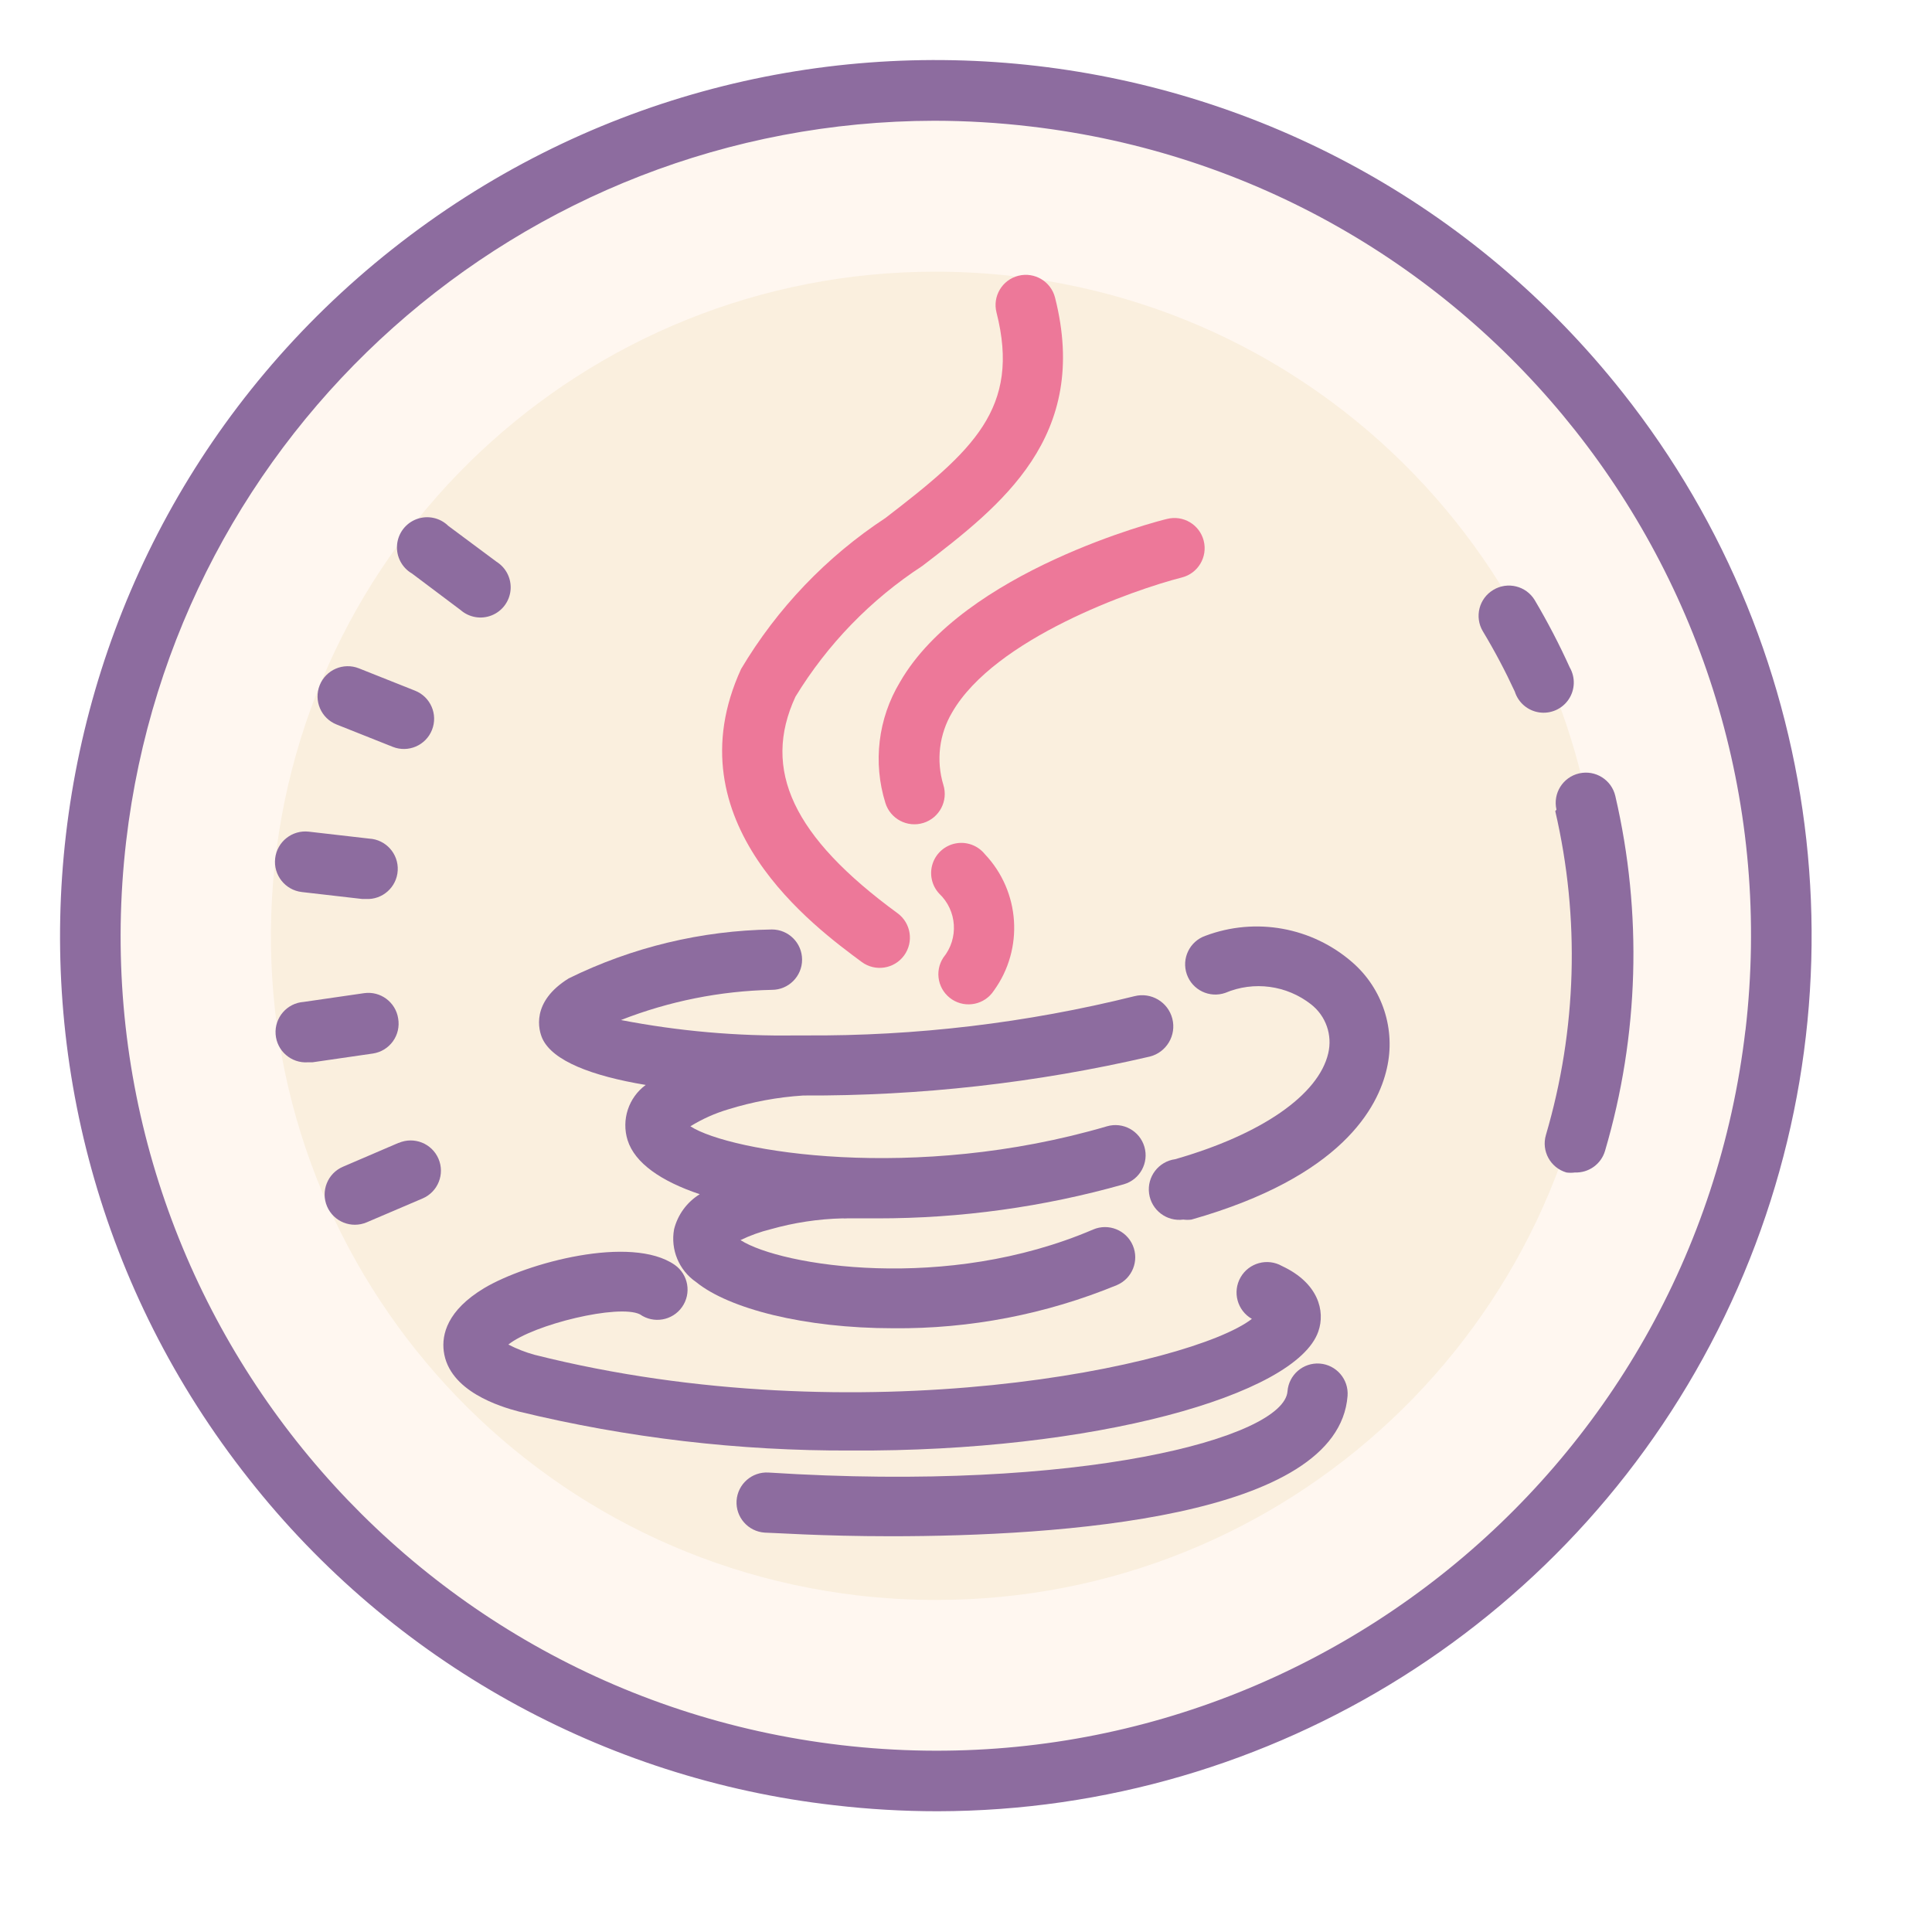
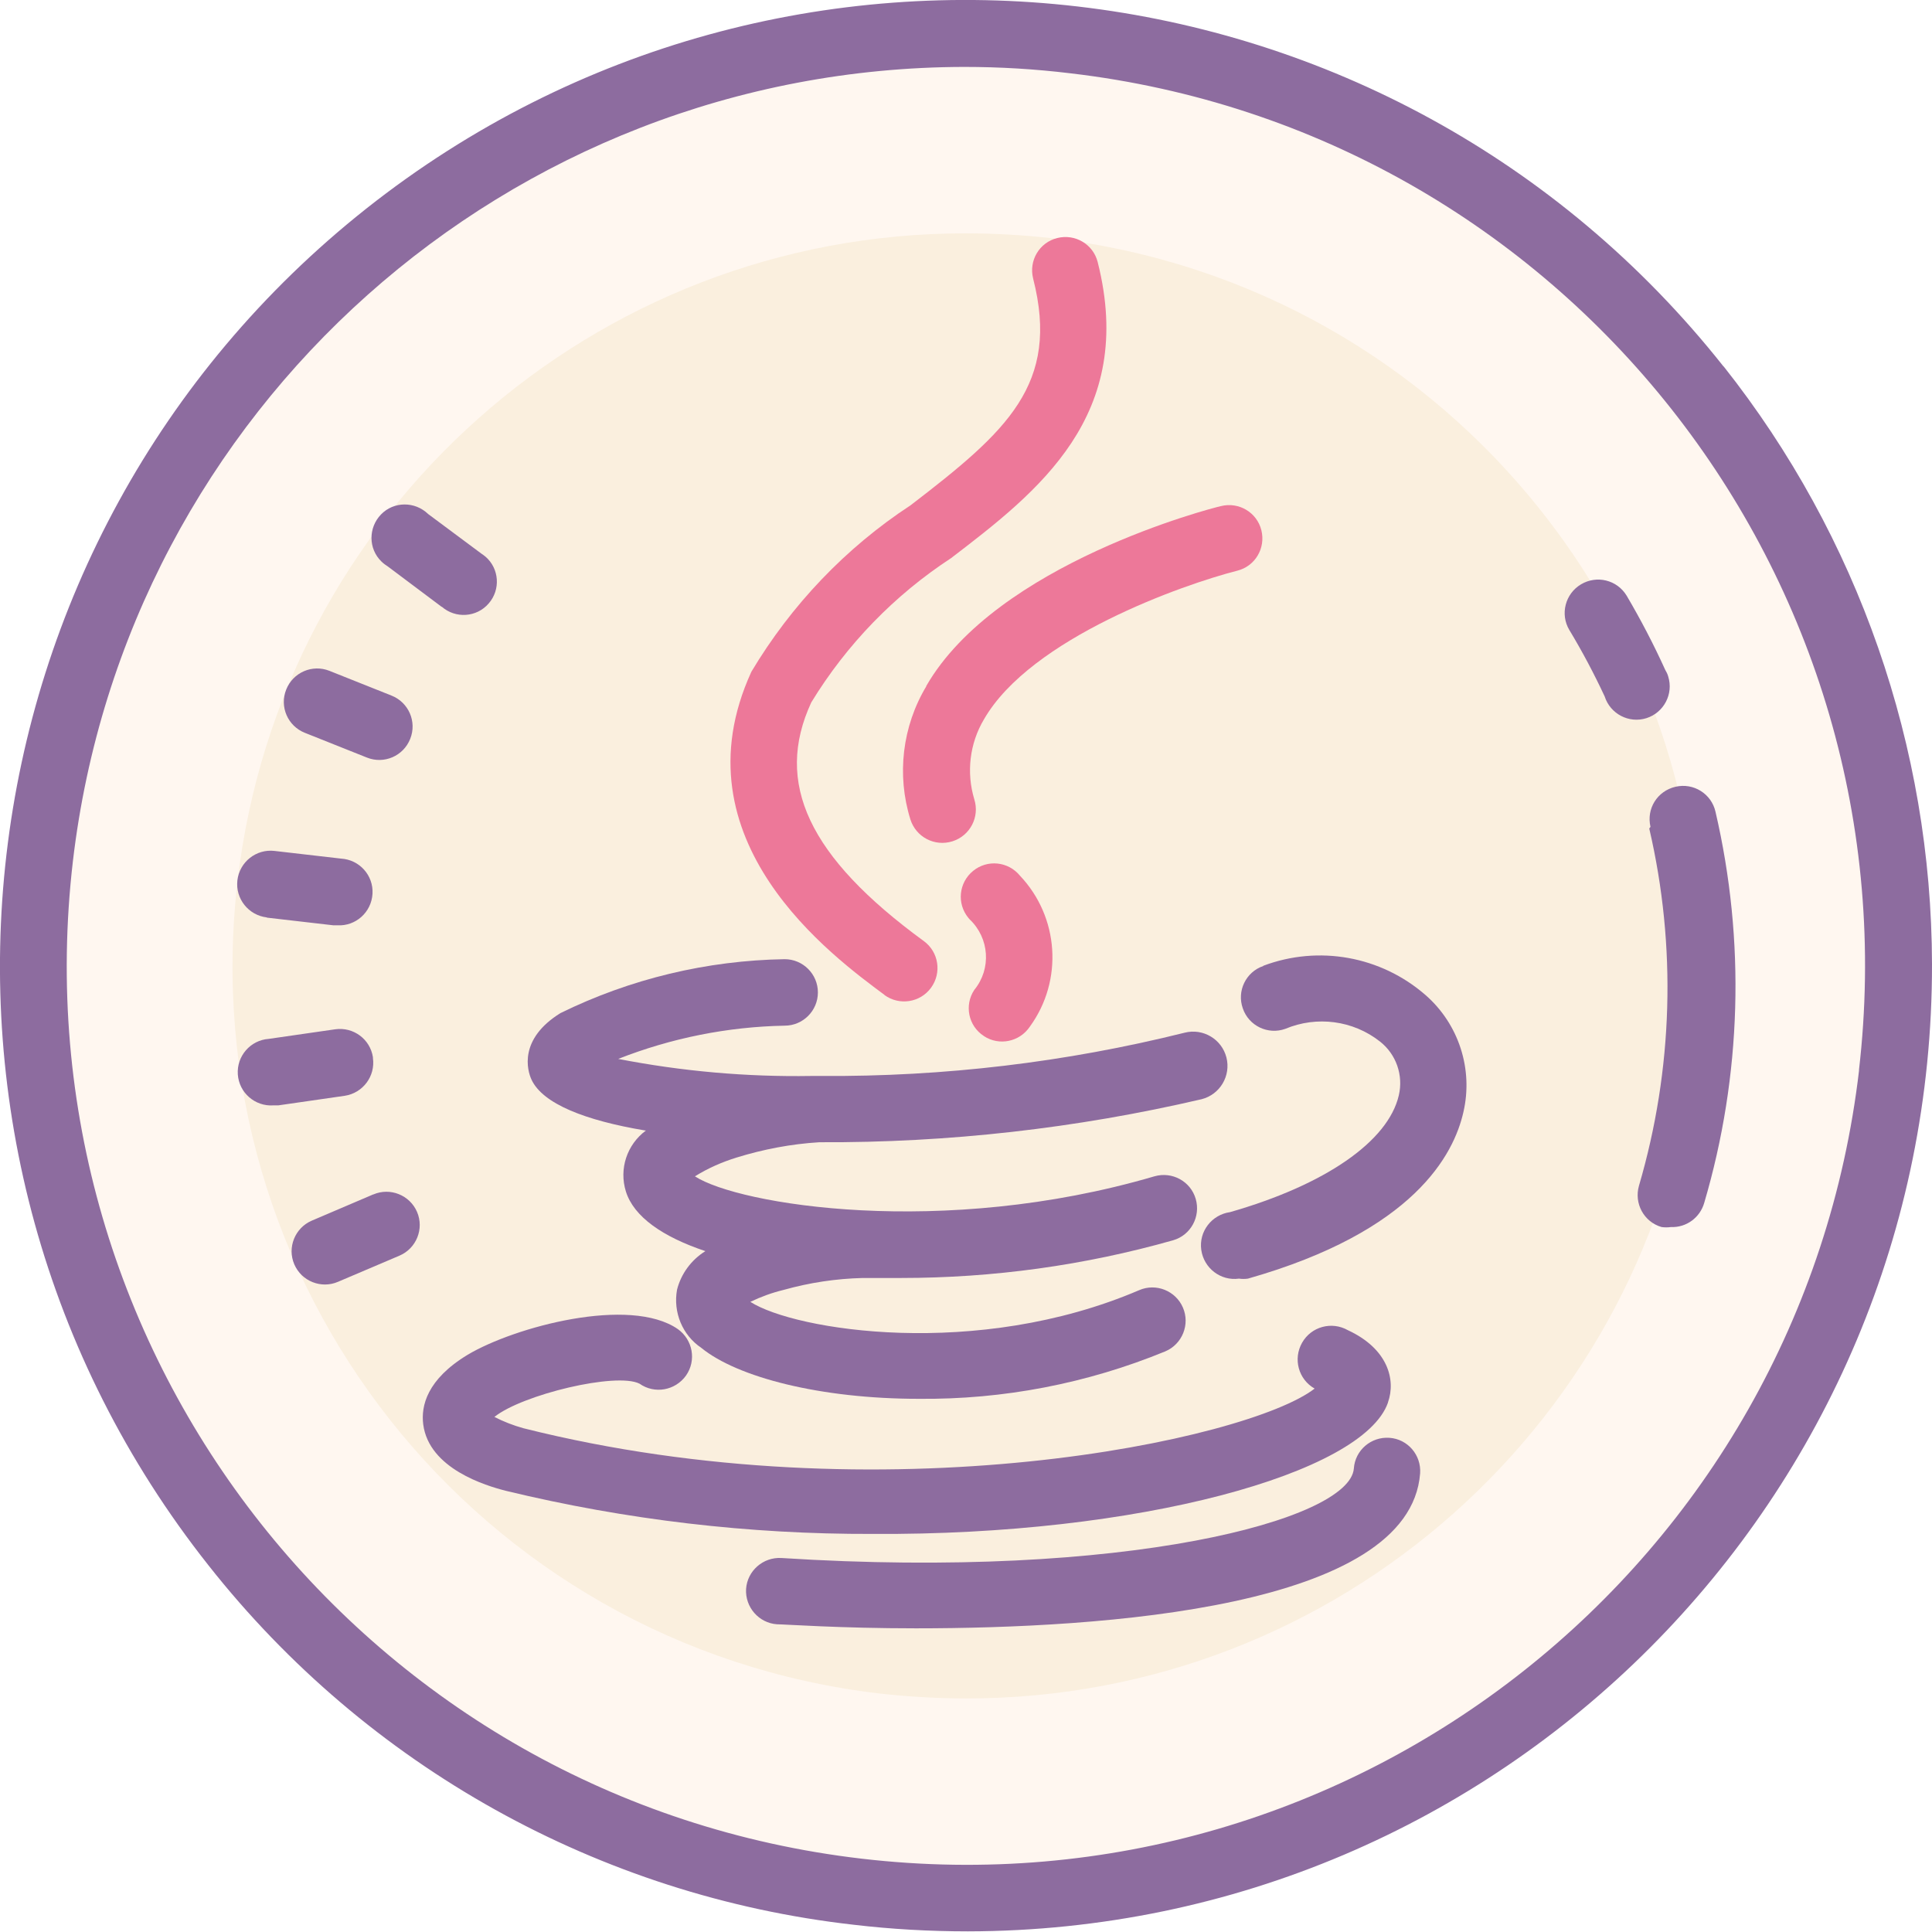
- <svg xmlns="http://www.w3.org/2000/svg" x="0px" y="0px" width="100" height="100" viewBox="0 0 64 64">
-   <path fill="#fff7f0" d="M31 3A28 28 0 1 0 31 59A28 28 0 1 0 31 3Z" transform="rotate(-83.33 31 31)" />
-   <path fill="#faefde" d="M31,53a22.38,22.38,0,0,1-2.59-.15A22,22,0,0,1,31,9a22.38,22.38,0,0,1,2.59.15A22,22,0,0,1,31,53Z" />
-   <path fill="#8d6c9f" d="M53.75,13A29,29,0,1,0,8.25,49,28.81,28.81,0,0,0,27.63,59.8a29.53,29.53,0,0,0,3.43.2A29,29,0,0,0,53.75,13Zm4.07,21.12A27,27,0,0,1,4.18,27.86,27,27,0,0,1,30.95,4a27.39,27.39,0,0,1,3.19.19A27,27,0,0,1,57.82,34.14Z" />
-   <path fill="#8d6c9f" d="M10 29.55l2 .23h.12a1 1 0 0 0 .11-2l-2-.23a1 1 0 1 0-.23 2zM13.19 33.74a1 1 0 0 0-1.13-.84l-2 .29a1 1 0 0 0 .14 2h.15l2-.29A1 1 0 0 0 13.19 33.74zM15.26 20.21a1 1 0 1 0 1.19-1.6l-1.6-1.19A1 1 0 1 0 13.65 19zM13.2 37.86l-1.84.79a1 1 0 1 0 .79 1.84L14 39.7a1 1 0 1 0-.79-1.84zM11.15 24l1.86.74a1 1 0 0 0 .74-1.86l-1.86-.74A1 1 0 0 0 11.15 24zM49.47 19.54a1 1 0 0 0-.35 1.37 20.89 20.89 0 0 1 1.06 2A1 1 0 1 0 52 22.11a23.06 23.06 0 0 0-1.16-2.23A1 1 0 0 0 49.47 19.54zM51.52 26.87a21.1 21.1 0 0 1-.31 10.73 1 1 0 0 0 .68 1.24 1 1 0 0 0 .28 0 1 1 0 0 0 1-.72 23.1 23.1 0 0 0 .34-11.75 1 1 0 0 0-1.95.45z" />
-   <path fill="#ed7899" d="M29.81 22.6a4.92 4.92 0 0 0-.48 4A1 1 0 1 0 31.25 26a3 3 0 0 1 .29-2.4c1.41-2.45 6-4.06 7.61-4.47a1 1 0 0 0-.49-1.94C38.39 17.25 31.93 18.91 29.81 22.6zM31.54 33.11a1 1 0 0 0 1.38-.29 3.55 3.55 0 0 0-.3-4.53 1 1 0 1 0-1.51 1.31 1.56 1.56 0 0 1 .14 2.12A1 1 0 0 0 31.54 33.11z" />
-   <path fill="#8d6c9f" d="M43.67,44.11c.24-.68,0-1.61-1.2-2.17a1,1,0,0,0-1,1.75c-2,1.55-13,3.9-23.76,1.19a4.49,4.49,0,0,1-.87-.34c.84-.67,3.66-1.35,4.36-1a1,1,0,0,0,1.15-1.64c-1.44-1-4.9-.07-6.31.77-1.23.74-1.41,1.54-1.34,2.09.17,1.33,1.88,1.84,2.49,2a45.8,45.8,0,0,0,11,1.29C36.18,48.1,42.93,46.23,43.67,44.11Z" />
-   <path fill="#8d6c9f" d="M21.39,35.94a1.66,1.66,0,0,0-.6,1.83c.24.76,1.11,1.36,2.39,1.79a1.91,1.91,0,0,0-.85,1.16,1.74,1.74,0,0,0,.73,1.75c1.08.88,3.58,1.53,6.53,1.53A19,19,0,0,0,37,42.57a1,1,0,0,0-.79-1.84c-4.88,2.09-10.34,1.21-11.68.35a5.14,5.14,0,0,1,1-.36,9.59,9.59,0,0,1,2.38-.36,1,1,0,0,0,.15,0l1,0a29.89,29.89,0,0,0,8.17-1.13,1,1,0,0,0-.56-1.92c-6.37,1.87-12.49.85-13.8,0a5.21,5.21,0,0,1,1.25-.56,10.63,10.63,0,0,1,2.49-.46h0A49.7,49.7,0,0,0,38.09,35,1,1,0,0,0,37.58,33,44,44,0,0,1,26.66,34.3l-.07,0h-.23a28.28,28.28,0,0,1-5.79-.51,14.56,14.56,0,0,1,5-1,1,1,0,0,0,0-2,15.78,15.78,0,0,0-6.73,1.62c-1.26.78-1,1.72-.87,2C18.31,35.14,19.59,35.64,21.39,35.94Z" />
-   <path fill="#8d6c9f" d="M39.93,31a1,1,0,1,0,.66,1.89,2.82,2.82,0,0,1,2.84.38A1.59,1.59,0,0,1,44,34.89c-.32,1.38-2.21,2.69-5.07,3.51a1,1,0,0,0,.27,2,1,1,0,0,0,.27,0c5-1.42,6.18-3.73,6.47-5a3.59,3.59,0,0,0-1.14-3.52A4.82,4.82,0,0,0,39.93,31Z" />
-   <path fill="#ed7899" d="M28.55,31.87a1,1,0,1,0,1.18-1.62c-3.46-2.53-4.5-4.75-3.38-7.17a13.67,13.67,0,0,1,4.2-4.33c2.61-2,5.57-4.28,4.4-8.89a1,1,0,0,0-1.94.49c.81,3.18-.79,4.59-3.68,6.81a15.42,15.42,0,0,0-4.78,5C22.22,27.24,27,30.72,28.55,31.87Z" />
-   <path fill="#8d6c9f" d="M43.72,45.17a1,1,0,0,0-1.07.92c-.12,1.54-6.87,3.35-17.19,2.69a1,1,0,0,0-1.06.93,1,1,0,0,0,.93,1.06c.22,0,1.89.12,4.17.12,5.59,0,14.83-.61,15.14-4.65A1,1,0,0,0,43.72,45.17Z" />
+ <svg xmlns="http://www.w3.org/2000/svg" id="Layer_1" data-name="Layer 1" viewBox="0 0 90.66 90.64">
+   <defs>
+     <style>
+       .cls-1 {
+         fill: #ed7899;
+       }
+ 
+       .cls-2 {
+         fill: #fff7f0;
+       }
+ 
+       .cls-3 {
+         fill: #faefde;
+       }
+ 
+       .cls-4 {
+         fill: #8d6c9f;
+       }
+     </style>
+   </defs>
+   <path class="cls-2" d="M1.88,40.25c-2.81,24,14.37,45.73,38.37,48.54,24,2.81,45.73-14.37,48.54-38.37C91.59,26.41,74.41,4.68,50.41,1.88S4.68,16.25,1.88,40.25Z" />
+   <path class="cls-3" d="M45.33,79.7c-1.35,0-2.7-.08-4.05-.23-18.86-2.21-32.35-19.29-30.13-38.15C13.18,23.99,27.88,10.93,45.33,10.95c1.35,0,2.7,.08,4.05,.23,18.86,2.21,32.35,19.29,30.13,38.15-2.03,17.33-16.73,30.39-34.18,30.37Z" />
+   <path class="cls-4" d="M80.88,17.2C65.34-2.43,36.84-5.75,17.2,9.78-2.43,25.32-5.75,53.82,9.78,73.45c7.44,9.44,18.34,15.52,30.28,16.87,1.78,.21,3.57,.31,5.36,.31,25.03-.04,45.28-20.36,45.24-45.39-.02-10.18-3.46-20.07-9.78-28.05Zm6.36,33c-2.7,23.14-23.65,39.72-46.8,37.02C17.29,84.52,.72,63.57,3.42,40.42,5.91,19.19,23.88,3.18,45.25,3.14c1.67,0,3.33,.1,4.98,.3,23.14,2.71,39.7,23.66,37,46.8v-.03Z" />
+   <path class="cls-4" d="M12.52,43.06l3.12,.36h.19c.86,.05,1.6-.61,1.65-1.48,.05-.86-.61-1.6-1.48-1.65h0l-3.12-.36c-.86-.1-1.64,.52-1.74,1.38s.52,1.64,1.38,1.74Zm4.98,6.55c-.13-.85-.92-1.43-1.77-1.31l-3.12,.45c-.86,.06-1.51,.81-1.45,1.67,.06,.86,.81,1.51,1.67,1.45h.23l3.12-.45c.85-.13,1.44-.92,1.32-1.77,0-.01,0-.03,0-.04Zm3.23-21.14c.65,.57,1.64,.5,2.2-.15,.57-.65,.5-1.64-.15-2.2-.06-.05-.13-.1-.19-.14l-2.5-1.86c-.62-.6-1.61-.6-2.21,.02-.6,.62-.6,1.61,.02,2.21,.09,.09,.2,.17,.31,.24l2.52,1.89Zm-3.22,27.58l-2.88,1.23c-.79,.34-1.16,1.26-.82,2.05,.34,.79,1.26,1.16,2.05,.82l2.89-1.23c.79-.34,1.16-1.26,.82-2.05-.34-.79-1.26-1.16-2.05-.82h-.02Zm-3.2-21.66l2.91,1.16c.8,.32,1.71-.07,2.03-.88,.32-.8-.07-1.71-.88-2.03h0l-2.91-1.16c-.8-.32-1.71,.07-2.03,.88-.32,.8,.07,1.71,.88,2.03Zm59.88-6.97c-.74,.44-.99,1.4-.55,2.14,.61,1.01,1.16,2.05,1.66,3.12,.26,.82,1.14,1.28,1.96,1.02s1.28-1.14,1.02-1.96c-.03-.11-.08-.21-.14-.31-.54-1.19-1.15-2.36-1.81-3.48-.45-.74-1.4-.97-2.14-.53Zm3.2,11.45c1.29,5.54,1.12,11.31-.48,16.77-.24,.83,.23,1.7,1.06,1.94h0c.15,.02,.29,.02,.44,0,.72,.03,1.36-.44,1.56-1.13,1.76-5.97,1.94-12.3,.53-18.36-.19-.84-1.03-1.37-1.88-1.17s-1.37,1.03-1.17,1.88l-.06,.08Z" />
+   <path class="cls-1" d="M43.47,32.2c-1.13,1.88-1.4,4.16-.75,6.25,.26,.83,1.14,1.29,1.97,1.03s1.29-1.14,1.03-1.97c-.38-1.26-.22-2.62,.45-3.75,2.2-3.83,9.38-6.34,11.89-6.98,.84-.21,1.34-1.06,1.13-1.9-.21-.84-1.06-1.34-1.9-1.13-.42,.09-10.52,2.69-13.83,8.45Zm2.7,16.42c.72,.47,1.68,.27,2.16-.45,1.57-2.16,1.37-5.14-.47-7.08-.55-.67-1.53-.77-2.2-.22s-.77,1.53-.22,2.2c.02,.02,.04,.05,.06,.07,.93,.88,1.03,2.32,.22,3.31-.48,.72-.28,1.69,.44,2.16,0,0,0,0,.01,0Z" />
+   <path class="cls-4" d="M65.13,65.81c.38-1.06,0-2.52-1.88-3.39-.76-.43-1.72-.17-2.15,.59s-.17,1.72,.59,2.15c-3.12,2.42-20.31,6.09-37.13,1.86-.47-.13-.93-.31-1.36-.53,1.31-1.05,5.72-2.11,6.81-1.56,.71,.5,1.68,.32,2.18-.38,.5-.71,.32-1.68-.38-2.18h0c-2.25-1.56-7.66-.11-9.86,1.2-1.92,1.16-2.2,2.41-2.09,3.27,.27,2.08,2.94,2.88,3.89,3.12,5.63,1.36,11.4,2.04,17.19,2.02,12.48,.08,23.03-2.84,24.19-6.16Z" />
+   <path class="cls-4" d="M30.31,53.05c-.89,.66-1.27,1.8-.94,2.86,.37,1.19,1.73,2.13,3.73,2.8-.66,.41-1.14,1.06-1.33,1.81-.19,1.06,.25,2.13,1.14,2.73,1.69,1.38,5.59,2.39,10.2,2.39,3.97,.04,7.91-.72,11.58-2.23,.79-.34,1.16-1.26,.82-2.05-.34-.79-1.26-1.16-2.05-.82-7.63,3.27-16.16,1.89-18.25,.55,.5-.24,1.02-.43,1.56-.56,1.21-.34,2.46-.53,3.72-.56,.08,0,.16,0,.23,0h1.56c4.32,0,8.61-.59,12.77-1.77,.83-.24,1.3-1.11,1.06-1.94-.24-.83-1.11-1.3-1.94-1.06-9.95,2.92-19.52,1.33-21.56,0,.61-.38,1.27-.67,1.95-.88,1.26-.39,2.57-.64,3.89-.72h0c6.04,.03,12.06-.65,17.94-2.02,.86-.22,1.38-1.1,1.16-1.96-.22-.86-1.1-1.38-1.96-1.16-5.58,1.39-11.31,2.07-17.06,2.03h-.47c-3.03,.05-6.07-.22-9.05-.8,2.49-.98,5.14-1.51,7.81-1.56,.86,0,1.56-.7,1.56-1.56s-.7-1.56-1.56-1.56c-3.65,.06-7.24,.92-10.52,2.53-1.97,1.22-1.56,2.69-1.36,3.12,.53,1.14,2.53,1.92,5.34,2.39Z" />
+   <path class="cls-4" d="M59.28,45.33c-.82,.28-1.25,1.18-.96,1.99,.28,.82,1.18,1.25,1.99,.96,1.48-.62,3.18-.4,4.44,.59,.77,.6,1.11,1.59,.89,2.53-.5,2.16-3.45,4.2-7.92,5.48-.86,.12-1.47,.91-1.35,1.77,.12,.86,.91,1.47,1.77,1.35,.14,.02,.28,.02,.42,0,7.81-2.22,9.66-5.83,10.11-7.81,.47-2.02-.22-4.14-1.78-5.5-2.09-1.82-5.01-2.35-7.61-1.37Z" />
+   <path class="cls-1" d="M41.5,46.69c.7,.51,1.68,.36,2.19-.34,.51-.7,.36-1.68-.34-2.19-5.41-3.95-7.03-7.42-5.28-11.2,1.66-2.72,3.9-5.03,6.56-6.77,4.08-3.12,8.7-6.69,6.88-13.89-.21-.84-1.06-1.34-1.9-1.13-.84,.21-1.34,1.06-1.13,1.9h0c1.27,4.97-1.23,7.17-5.75,10.64-3.05,2-5.6,4.68-7.47,7.81-3.64,7.94,3.83,13.37,6.25,15.17Z" />
+   <path class="cls-4" d="M65.2,67.47c-.86-.06-1.61,.58-1.67,1.44-.19,2.41-10.73,5.23-26.86,4.2-.86-.05-1.6,.6-1.66,1.45-.05,.86,.6,1.6,1.45,1.66,.34,0,2.95,.19,6.52,.19,8.73,0,23.17-.95,23.66-7.27,.06-.86-.58-1.61-1.44-1.67Z" />
</svg>
